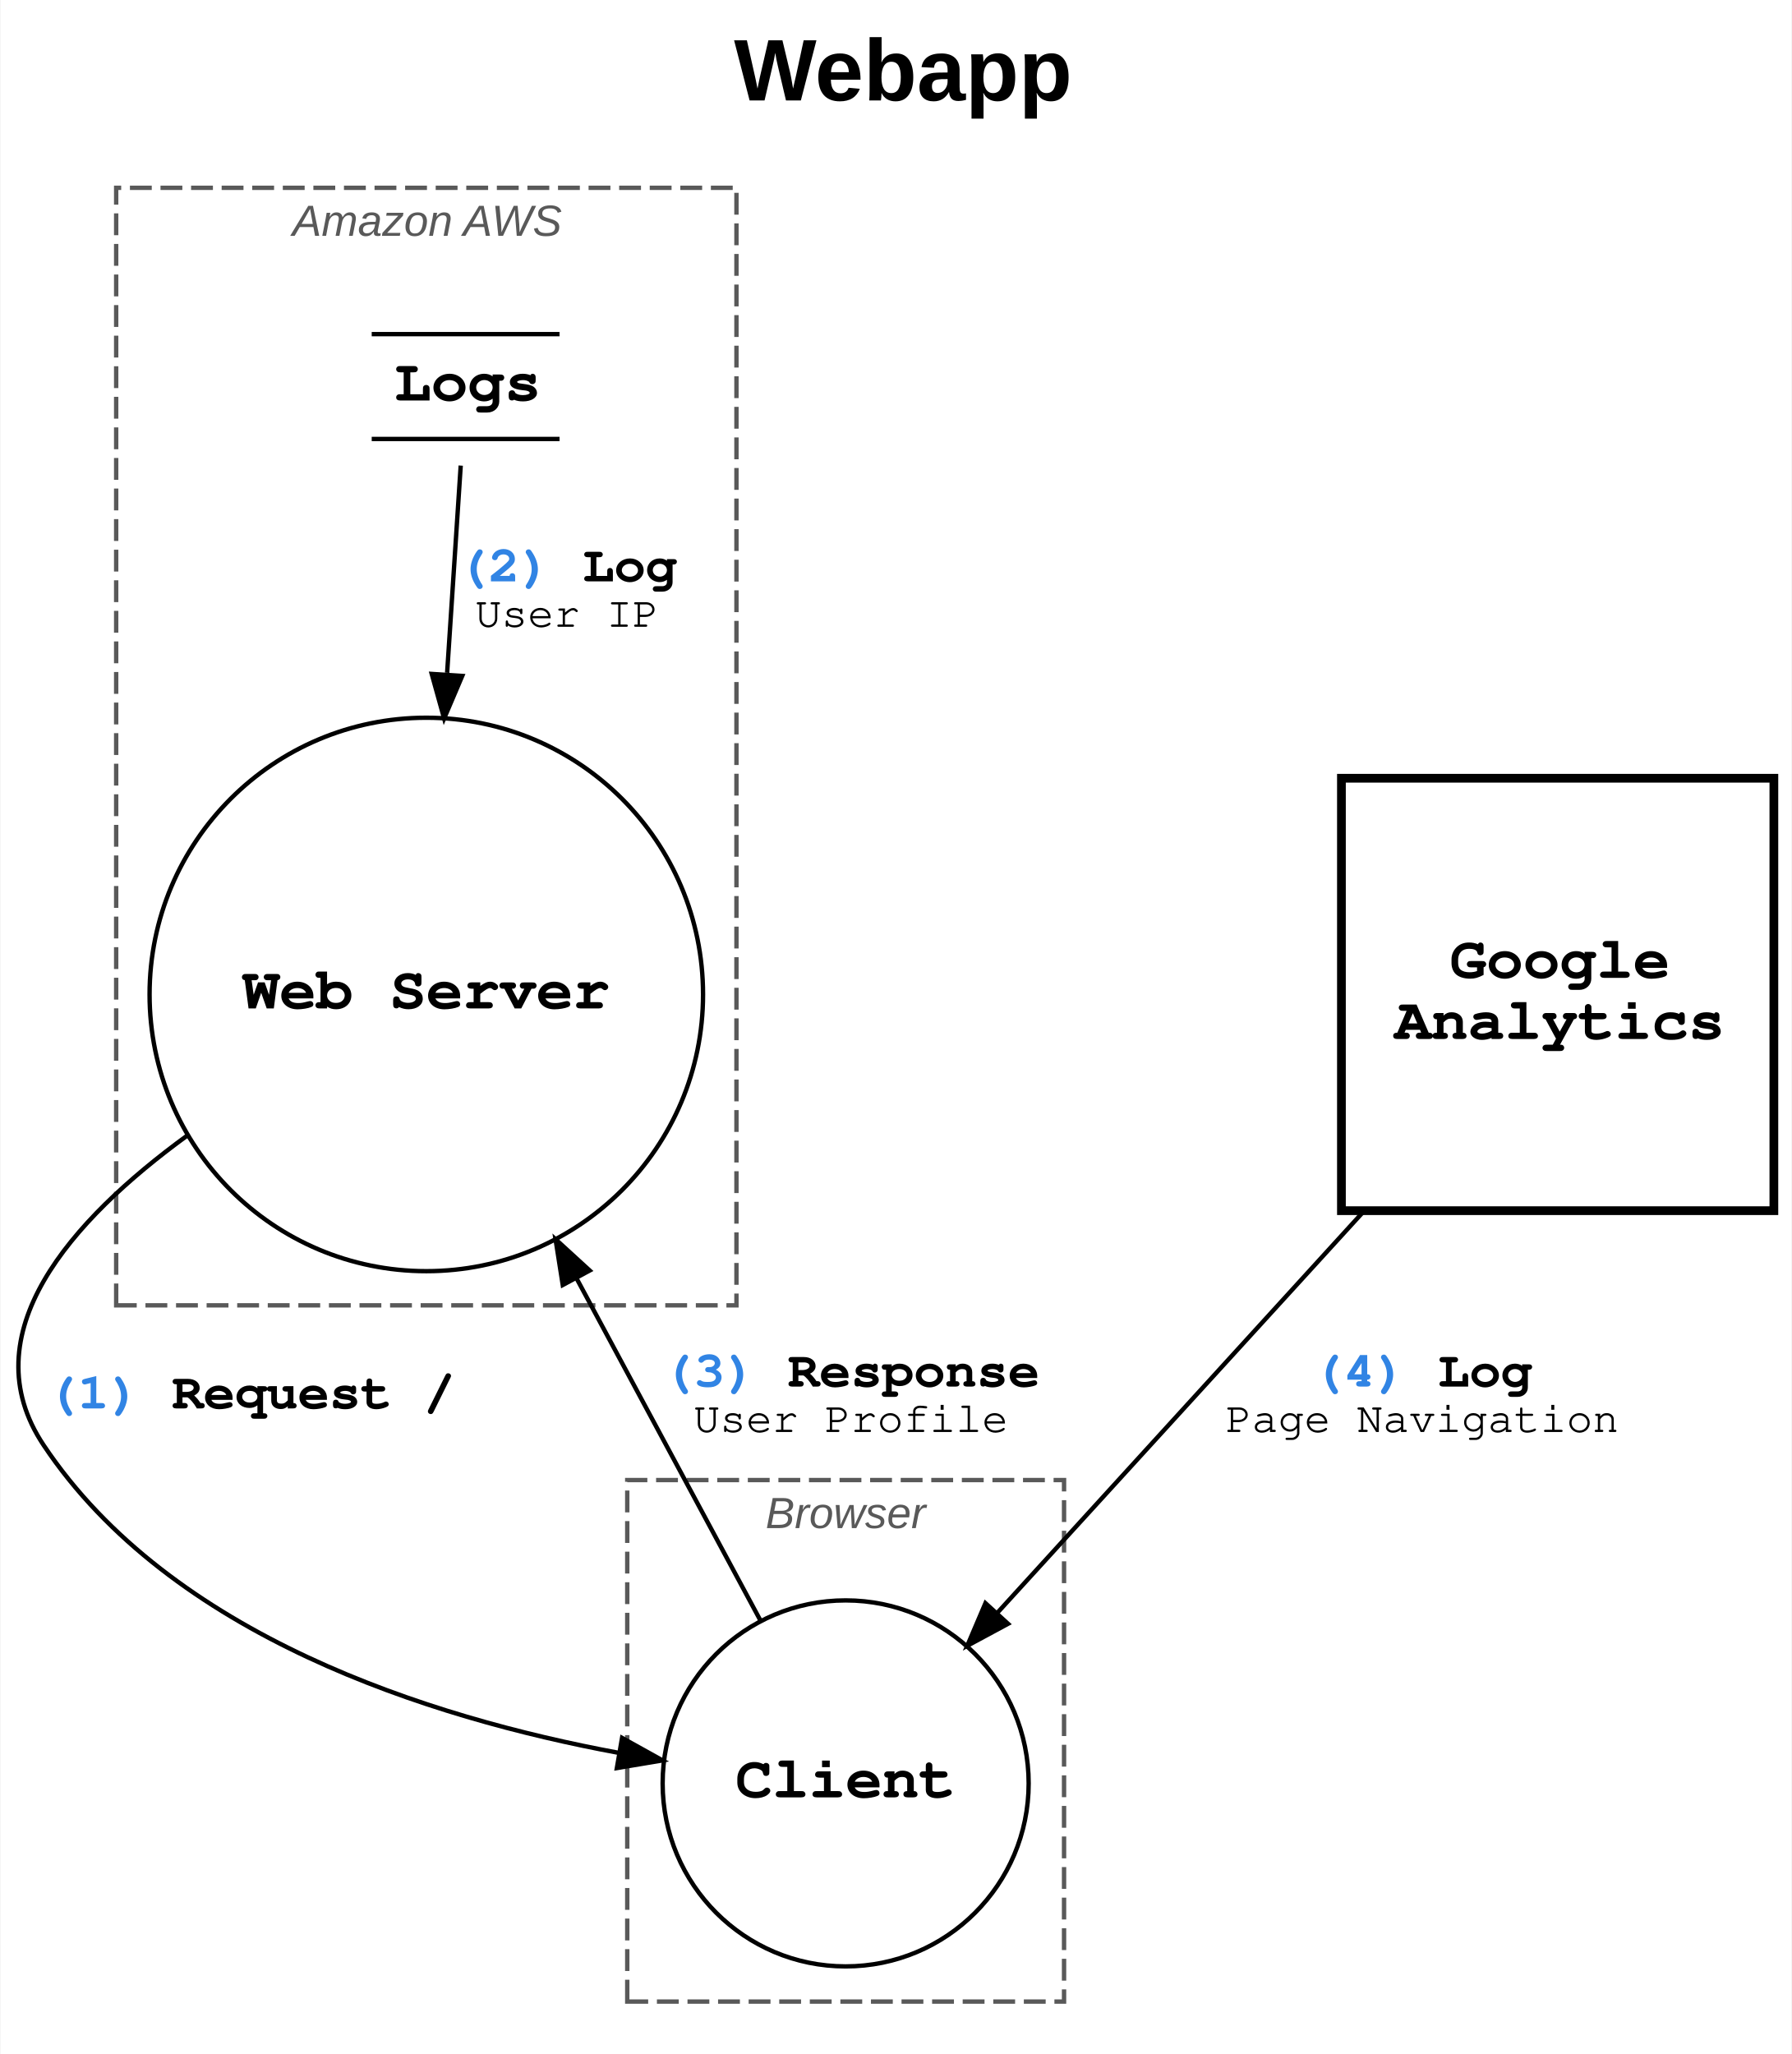
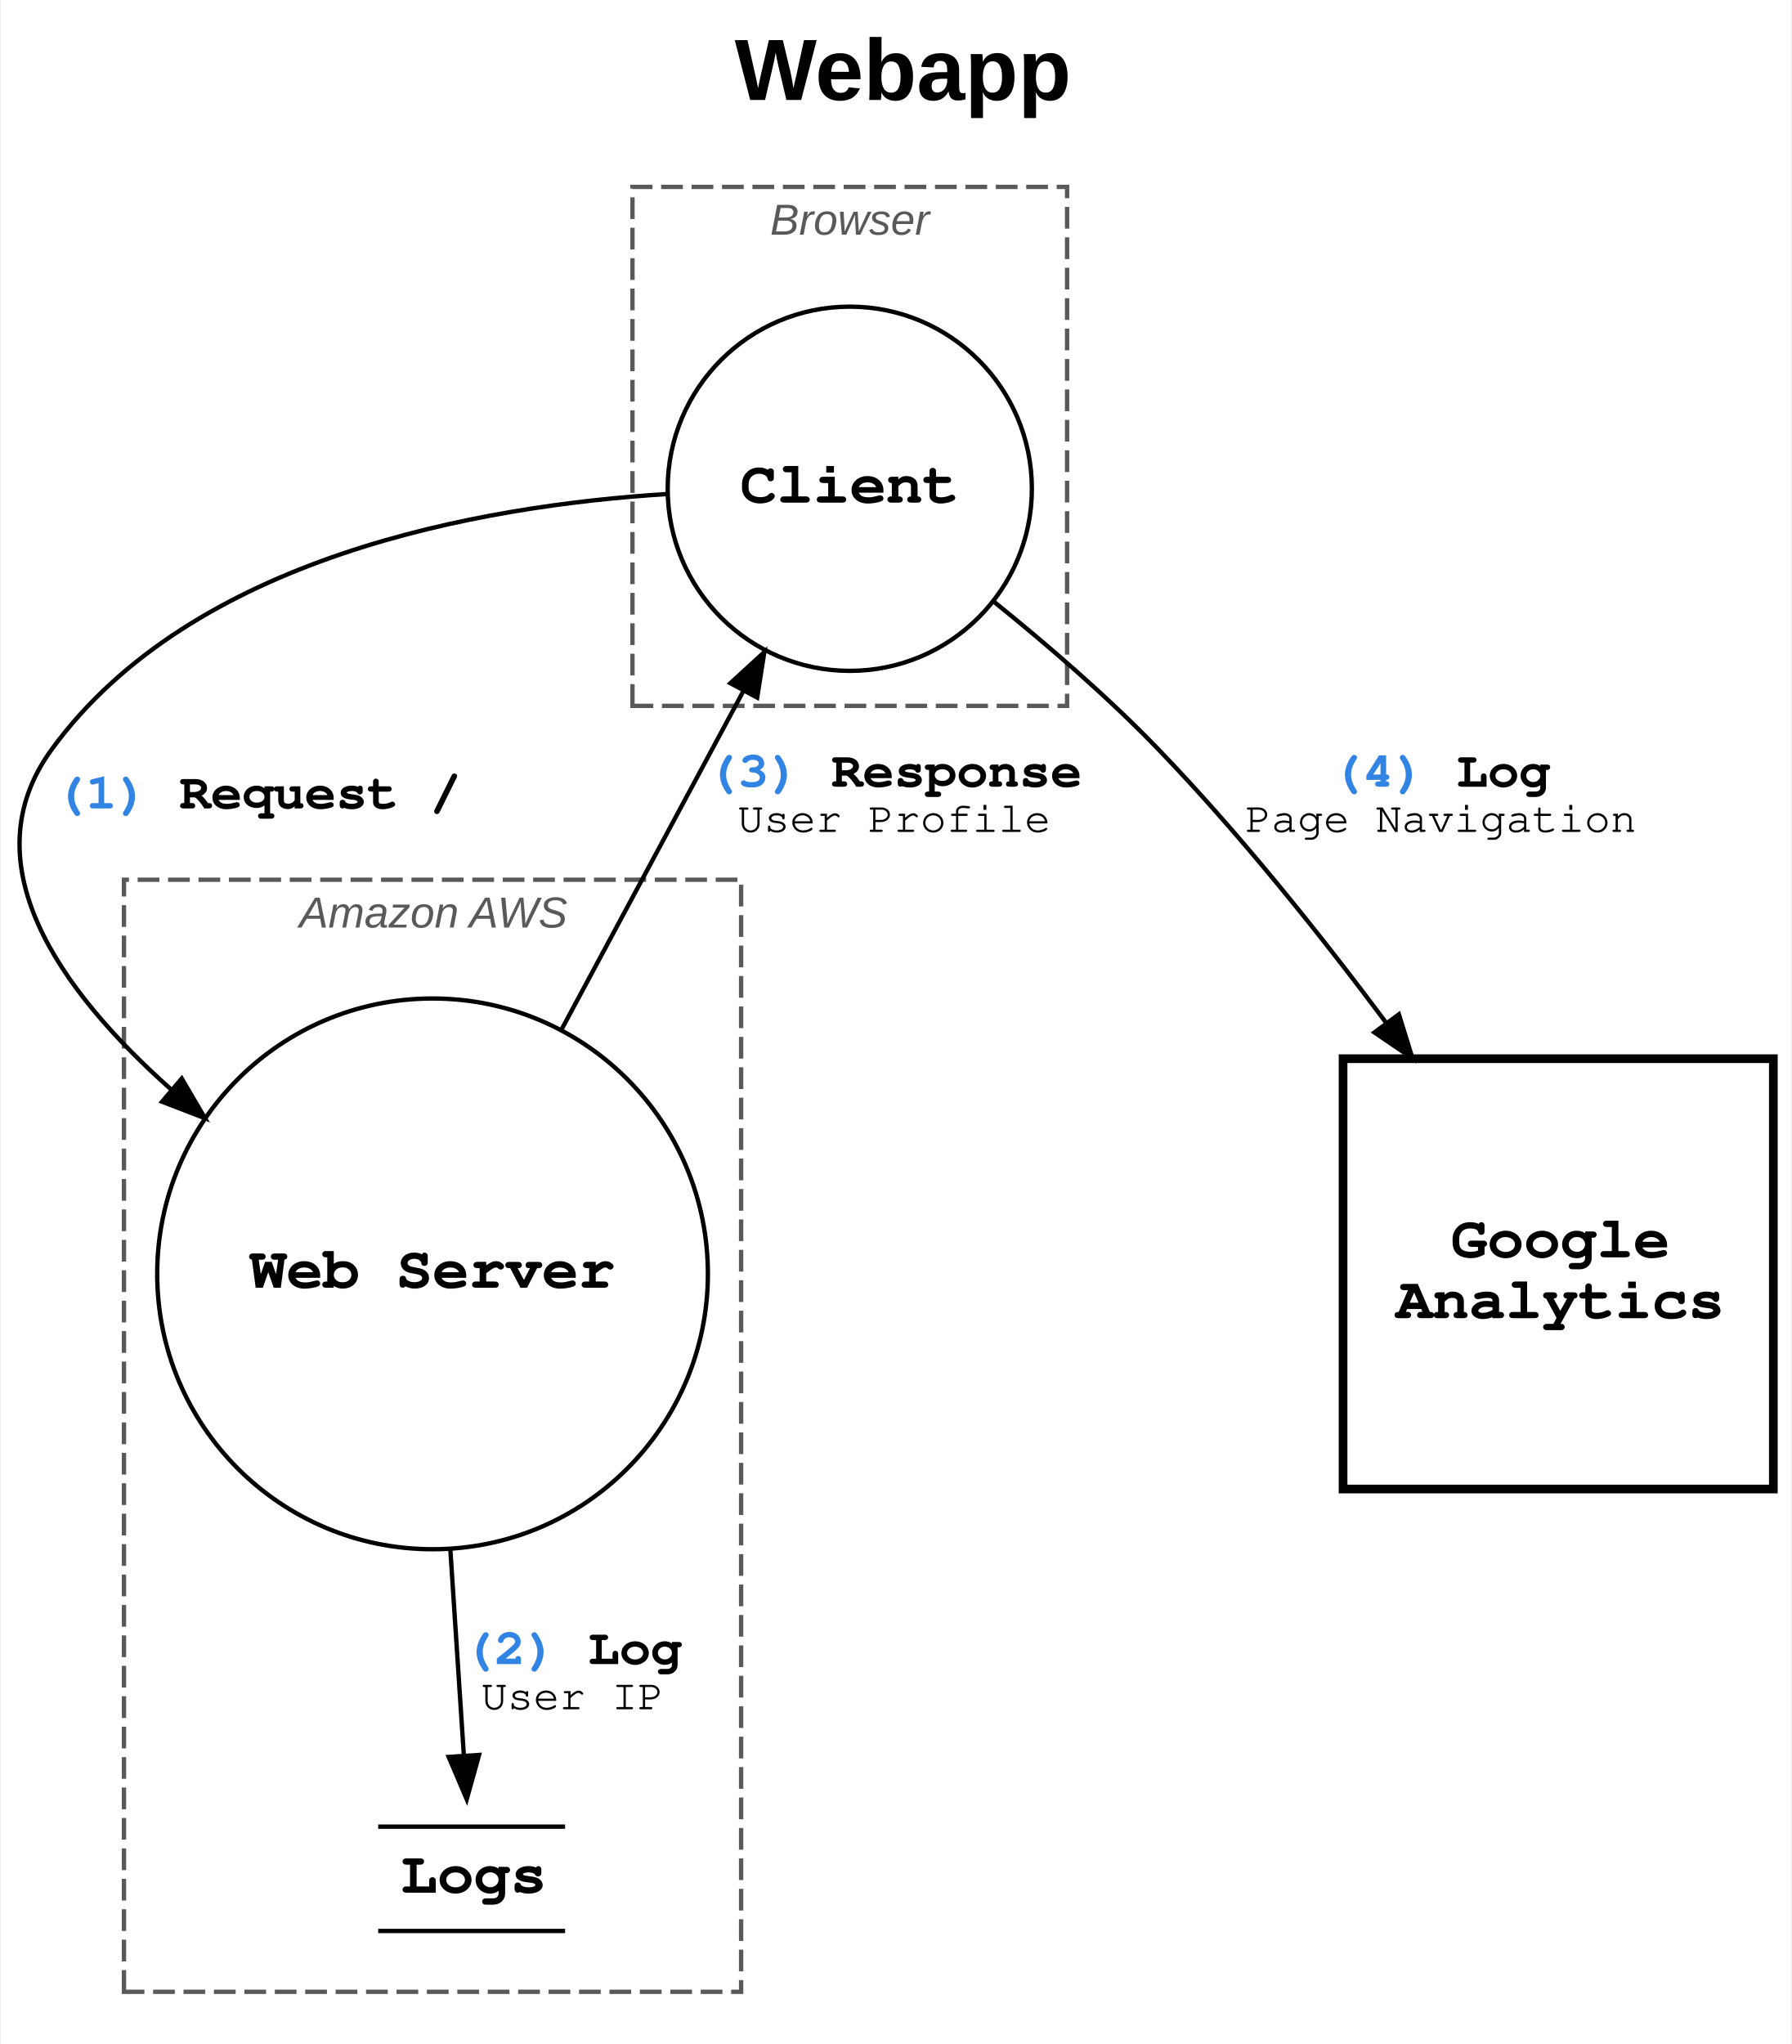
- <svg xmlns="http://www.w3.org/2000/svg" width="410pt" height="470pt" viewBox="0.00 0.00 409.97 470.25">
+ <svg xmlns="http://www.w3.org/2000/svg" width="412pt" height="470pt" viewBox="0.00 0.00 411.82 470.25">
  <g id="graph0" class="graph" transform="scale(1 1) rotate(0) translate(4 466.246)">
-     <polygon fill="white" stroke="none" points="-4,4 -4,-466.246 405.972,-466.246 405.972,4 -4,4" />
-     <text text-anchor="start" x="163.92" y="-443.246" font-family="Arial" font-weight="bold" font-size="20.00">Webapp</text>
+     <polygon fill="white" stroke="none" points="-4,4 -4,-466.246 407.823,-466.246 407.823,4 -4,4" />
+     <text text-anchor="start" x="164.846" y="-443.246" font-family="Arial" font-weight="bold" font-size="20.00">Webapp</text>
    <g id="clust1" class="cluster">
-       <polygon fill="none" stroke="#595959" stroke-dasharray="5,2" points="139.472,-8 139.472,-127.396 239.472,-127.396 239.472,-8 139.472,-8" />
-       <text text-anchor="start" x="171.134" y="-116.396" font-family="Arial" font-style="italic" font-size="10.00" fill="#595959">Browser</text>
+       <polygon fill="none" stroke="#595959" stroke-dasharray="5,2" points="141.323,-303.852 141.323,-423.248 241.323,-423.248 241.323,-303.852 141.323,-303.852" />
+       <text text-anchor="start" x="172.986" y="-412.248" font-family="Arial" font-style="italic" font-size="10.00" fill="#595959">Browser</text>
    </g>
    <g id="clust2" class="cluster">
-       <polygon fill="none" stroke="#595959" stroke-dasharray="5,2" points="22.472,-167.396 22.472,-423.248 164.472,-423.248 164.472,-167.396 22.472,-167.396" />
-       <text text-anchor="start" x="62.813" y="-412.248" font-family="Arial" font-style="italic" font-size="10.00" fill="#595959">Amazon AWS</text>
+       <polygon fill="none" stroke="#595959" stroke-dasharray="5,2" points="24.323,-8 24.323,-263.852 166.323,-263.852 166.323,-8 24.323,-8" />
+       <text text-anchor="start" x="64.664" y="-252.852" font-family="Arial" font-style="italic" font-size="10.00" fill="#595959">Amazon AWS</text>
    </g>
    <g id="node1" class="node">
-       <ellipse fill="none" stroke="black" cx="189.472" cy="-57.949" rx="41.897" ry="41.897" />
-       <text text-anchor="start" x="164.268" y="-54.748" font-family="Courier,monospace" font-weight="bold" font-size="14.00">Client</text>
+       <ellipse fill="none" stroke="black" cx="191.323" cy="-353.8" rx="41.897" ry="41.897" />
+       <text text-anchor="start" x="166.119" y="-350.6" font-family="Courier,monospace" font-weight="bold" font-size="14.00">Client</text>
    </g>
    <g id="node2" class="node">
-       <ellipse fill="none" stroke="black" cx="93.472" cy="-238.572" rx="63.353" ry="63.353" />
-       <text text-anchor="start" x="51.465" y="-235.372" font-family="Courier,monospace" font-weight="bold" font-size="14.00">Web Server</text>
+       <ellipse fill="none" stroke="black" cx="95.323" cy="-173.176" rx="63.353" ry="63.353" />
+       <text text-anchor="start" x="53.316" y="-169.976" font-family="Courier,monospace" font-weight="bold" font-size="14.00">Web Server</text>
    </g>
    <g id="edge1" class="edge">
-       <path fill="none" stroke="black" d="M38.749,-206.273C12.036,-186.823 -11.062,-160.767 5.857,-135.396 34.944,-91.778 94.114,-73.008 137.453,-64.955" />
-       <polygon fill="black" stroke="black" points="138.286,-68.363 147.548,-63.217 137.099,-61.465 138.286,-68.363" />
-       <text text-anchor="start" x="6.472" y="-143.796" font-family="Courier,monospace" font-weight="bold" font-size="12.00" fill="#3184e4">(1) </text>
-       <text text-anchor="start" x="35.276" y="-143.796" font-family="Courier,monospace" font-weight="bold" font-size="12.00">Request /</text>
+       <path fill="none" stroke="black" d="M149.362,-352.597C105.913,-349.859 39.961,-338.081 7.708,-293.852 -11.279,-267.814 9.236,-238.634 35.169,-215.606" />
+       <polygon fill="black" stroke="black" points="37.618,-218.117 42.974,-208.975 33.087,-212.782 37.618,-218.117" />
+       <text text-anchor="start" x="8.323" y="-280.252" font-family="Courier,monospace" font-weight="bold" font-size="12.00" fill="#3184e4">(1) </text>
+       <text text-anchor="start" x="37.128" y="-280.252" font-family="Courier,monospace" font-weight="bold" font-size="12.00">Request /</text>
    </g>
    <g id="edge3" class="edge">
-       <path fill="none" stroke="black" d="M127.976,-173.372C142.103,-147.086 157.928,-117.641 169.986,-95.204" />
-       <polygon fill="black" stroke="black" points="124.709,-172.056 123.058,-182.522 130.875,-175.37 124.709,-172.056" />
-       <text text-anchor="start" x="147.472" y="-148.796" font-family="Courier,monospace" font-weight="bold" font-size="12.00" fill="#3184e4">(3) </text>
-       <text text-anchor="start" x="176.276" y="-148.796" font-family="Courier,monospace" font-weight="bold" font-size="12.00">Response</text>
-       <text text-anchor="start" x="154.673" y="-138.396" font-family="Courier,monospace" font-size="10.00">User Profile</text>
+       <path fill="none" stroke="black" d="M166.93,-307.413C154.171,-283.671 138.447,-254.416 124.988,-229.372" />
+       <polygon fill="black" stroke="black" points="163.847,-309.07 171.664,-316.222 170.013,-305.756 163.847,-309.07" />
+       <text text-anchor="start" x="158.323" y="-285.252" font-family="Courier,monospace" font-weight="bold" font-size="12.00" fill="#3184e4">(3) </text>
+       <text text-anchor="start" x="187.128" y="-285.252" font-family="Courier,monospace" font-weight="bold" font-size="12.00">Response</text>
+       <text text-anchor="start" x="165.524" y="-274.852" font-family="Courier,monospace" font-size="10.00">User Profile</text>
+     </g>
+     <g id="node4" class="node">
+       <polygon fill="none" stroke="black" stroke-width="2" points="403.823,-222.676 304.823,-222.676 304.823,-123.676 403.823,-123.676 403.823,-222.676" />
+       <text text-anchor="start" x="329.619" y="-176.976" font-family="Courier,monospace" font-weight="bold" font-size="14.00">Google</text>
+       <text text-anchor="start" x="317.017" y="-162.976" font-family="Courier,monospace" font-weight="bold" font-size="14.00">Analytics</text>
+     </g>
+     <g id="edge4" class="edge">
+       <path fill="none" stroke="black" d="M224.466,-327.826C236.879,-317.831 250.764,-305.852 262.323,-293.852 280.941,-274.522 299.385,-251.507 314.816,-230.847" />
+       <polygon fill="black" stroke="black" points="317.665,-232.881 320.795,-222.759 312.036,-228.72 317.665,-232.881" />
+       <text text-anchor="start" x="302.126" y="-285.252" font-family="Courier,monospace" font-weight="bold" font-size="12.00" fill="#3184e4">(4) </text>
+       <text text-anchor="start" x="330.931" y="-285.252" font-family="Courier,monospace" font-weight="bold" font-size="12.00">Log</text>
+       <text text-anchor="start" x="282.323" y="-274.852" font-family="Courier,monospace" font-size="10.00">Page Navigation</text>
    </g>
    <g id="node3" class="node">
-       <text text-anchor="start" x="86.169" y="-374.548" font-family="Courier,monospace" font-weight="bold" font-size="14.00">Logs</text>
-       <polyline fill="none" stroke="black" points="80.972,-365.748 123.972,-365.748 " />
-       <polyline fill="none" stroke="black" points="123.972,-389.748 80.972,-389.748 " />
+       <text text-anchor="start" x="88.02" y="-30.8" font-family="Courier,monospace" font-weight="bold" font-size="14.00">Logs</text>
+       <polyline fill="none" stroke="black" points="82.823,-22 125.823,-22 " />
+       <polyline fill="none" stroke="black" points="125.823,-46 82.823,-46 " />
    </g>
    <g id="edge2" class="edge">
-       <path fill="none" stroke="black" d="M101.35,-359.652C100.547,-347.405 99.404,-329.994 98.238,-312.219" />
-       <polygon fill="black" stroke="black" points="101.698,-311.497 97.551,-301.748 94.713,-311.956 101.698,-311.497" />
-       <text text-anchor="start" x="100.472" y="-333.148" font-family="Courier,monospace" font-weight="bold" font-size="12.00" fill="#3184e4">(2) </text>
-       <text text-anchor="start" x="129.276" y="-333.148" font-family="Courier,monospace" font-weight="bold" font-size="12.00">Log</text>
-       <text text-anchor="start" x="104.672" y="-322.748" font-family="Courier,monospace" font-size="10.00">User IP</text>
-     </g>
-     <g id="node4" class="node">
-       <polygon fill="none" stroke="black" stroke-width="2" points="401.972,-288.072 302.972,-288.072 302.972,-189.072 401.972,-189.072 401.972,-288.072" />
-       <text text-anchor="start" x="327.768" y="-242.372" font-family="Courier,monospace" font-weight="bold" font-size="14.00">Google</text>
-       <text text-anchor="start" x="315.166" y="-228.372" font-family="Courier,monospace" font-weight="bold" font-size="14.00">Analytics</text>
-     </g>
-     <g id="edge4" class="edge">
-       <path fill="none" stroke="black" d="M307.931,-188.763C281.593,-159.9 248.722,-123.878 224.292,-97.106" />
-       <polygon fill="black" stroke="black" points="226.645,-94.492 217.319,-89.465 221.474,-99.211 226.645,-94.492" />
-       <text text-anchor="start" x="296.275" y="-148.796" font-family="Courier,monospace" font-weight="bold" font-size="12.00" fill="#3184e4">(4) </text>
-       <text text-anchor="start" x="325.08" y="-148.796" font-family="Courier,monospace" font-weight="bold" font-size="12.00">Log</text>
-       <text text-anchor="start" x="276.472" y="-138.396" font-family="Courier,monospace" font-size="10.00">Page Navigation</text>
+       <path fill="none" stroke="black" d="M99.402,-110.01C100.495,-93.341 101.623,-76.162 102.522,-62.457" />
+       <polygon fill="black" stroke="black" points="106.027,-62.494 103.189,-52.287 99.042,-62.036 106.027,-62.494" />
+       <text text-anchor="start" x="102.323" y="-83.4" font-family="Courier,monospace" font-weight="bold" font-size="12.00" fill="#3184e4">(2) </text>
+       <text text-anchor="start" x="131.128" y="-83.4" font-family="Courier,monospace" font-weight="bold" font-size="12.00">Log</text>
+       <text text-anchor="start" x="106.524" y="-73" font-family="Courier,monospace" font-size="10.00">User IP</text>
    </g>
  </g>
</svg>
